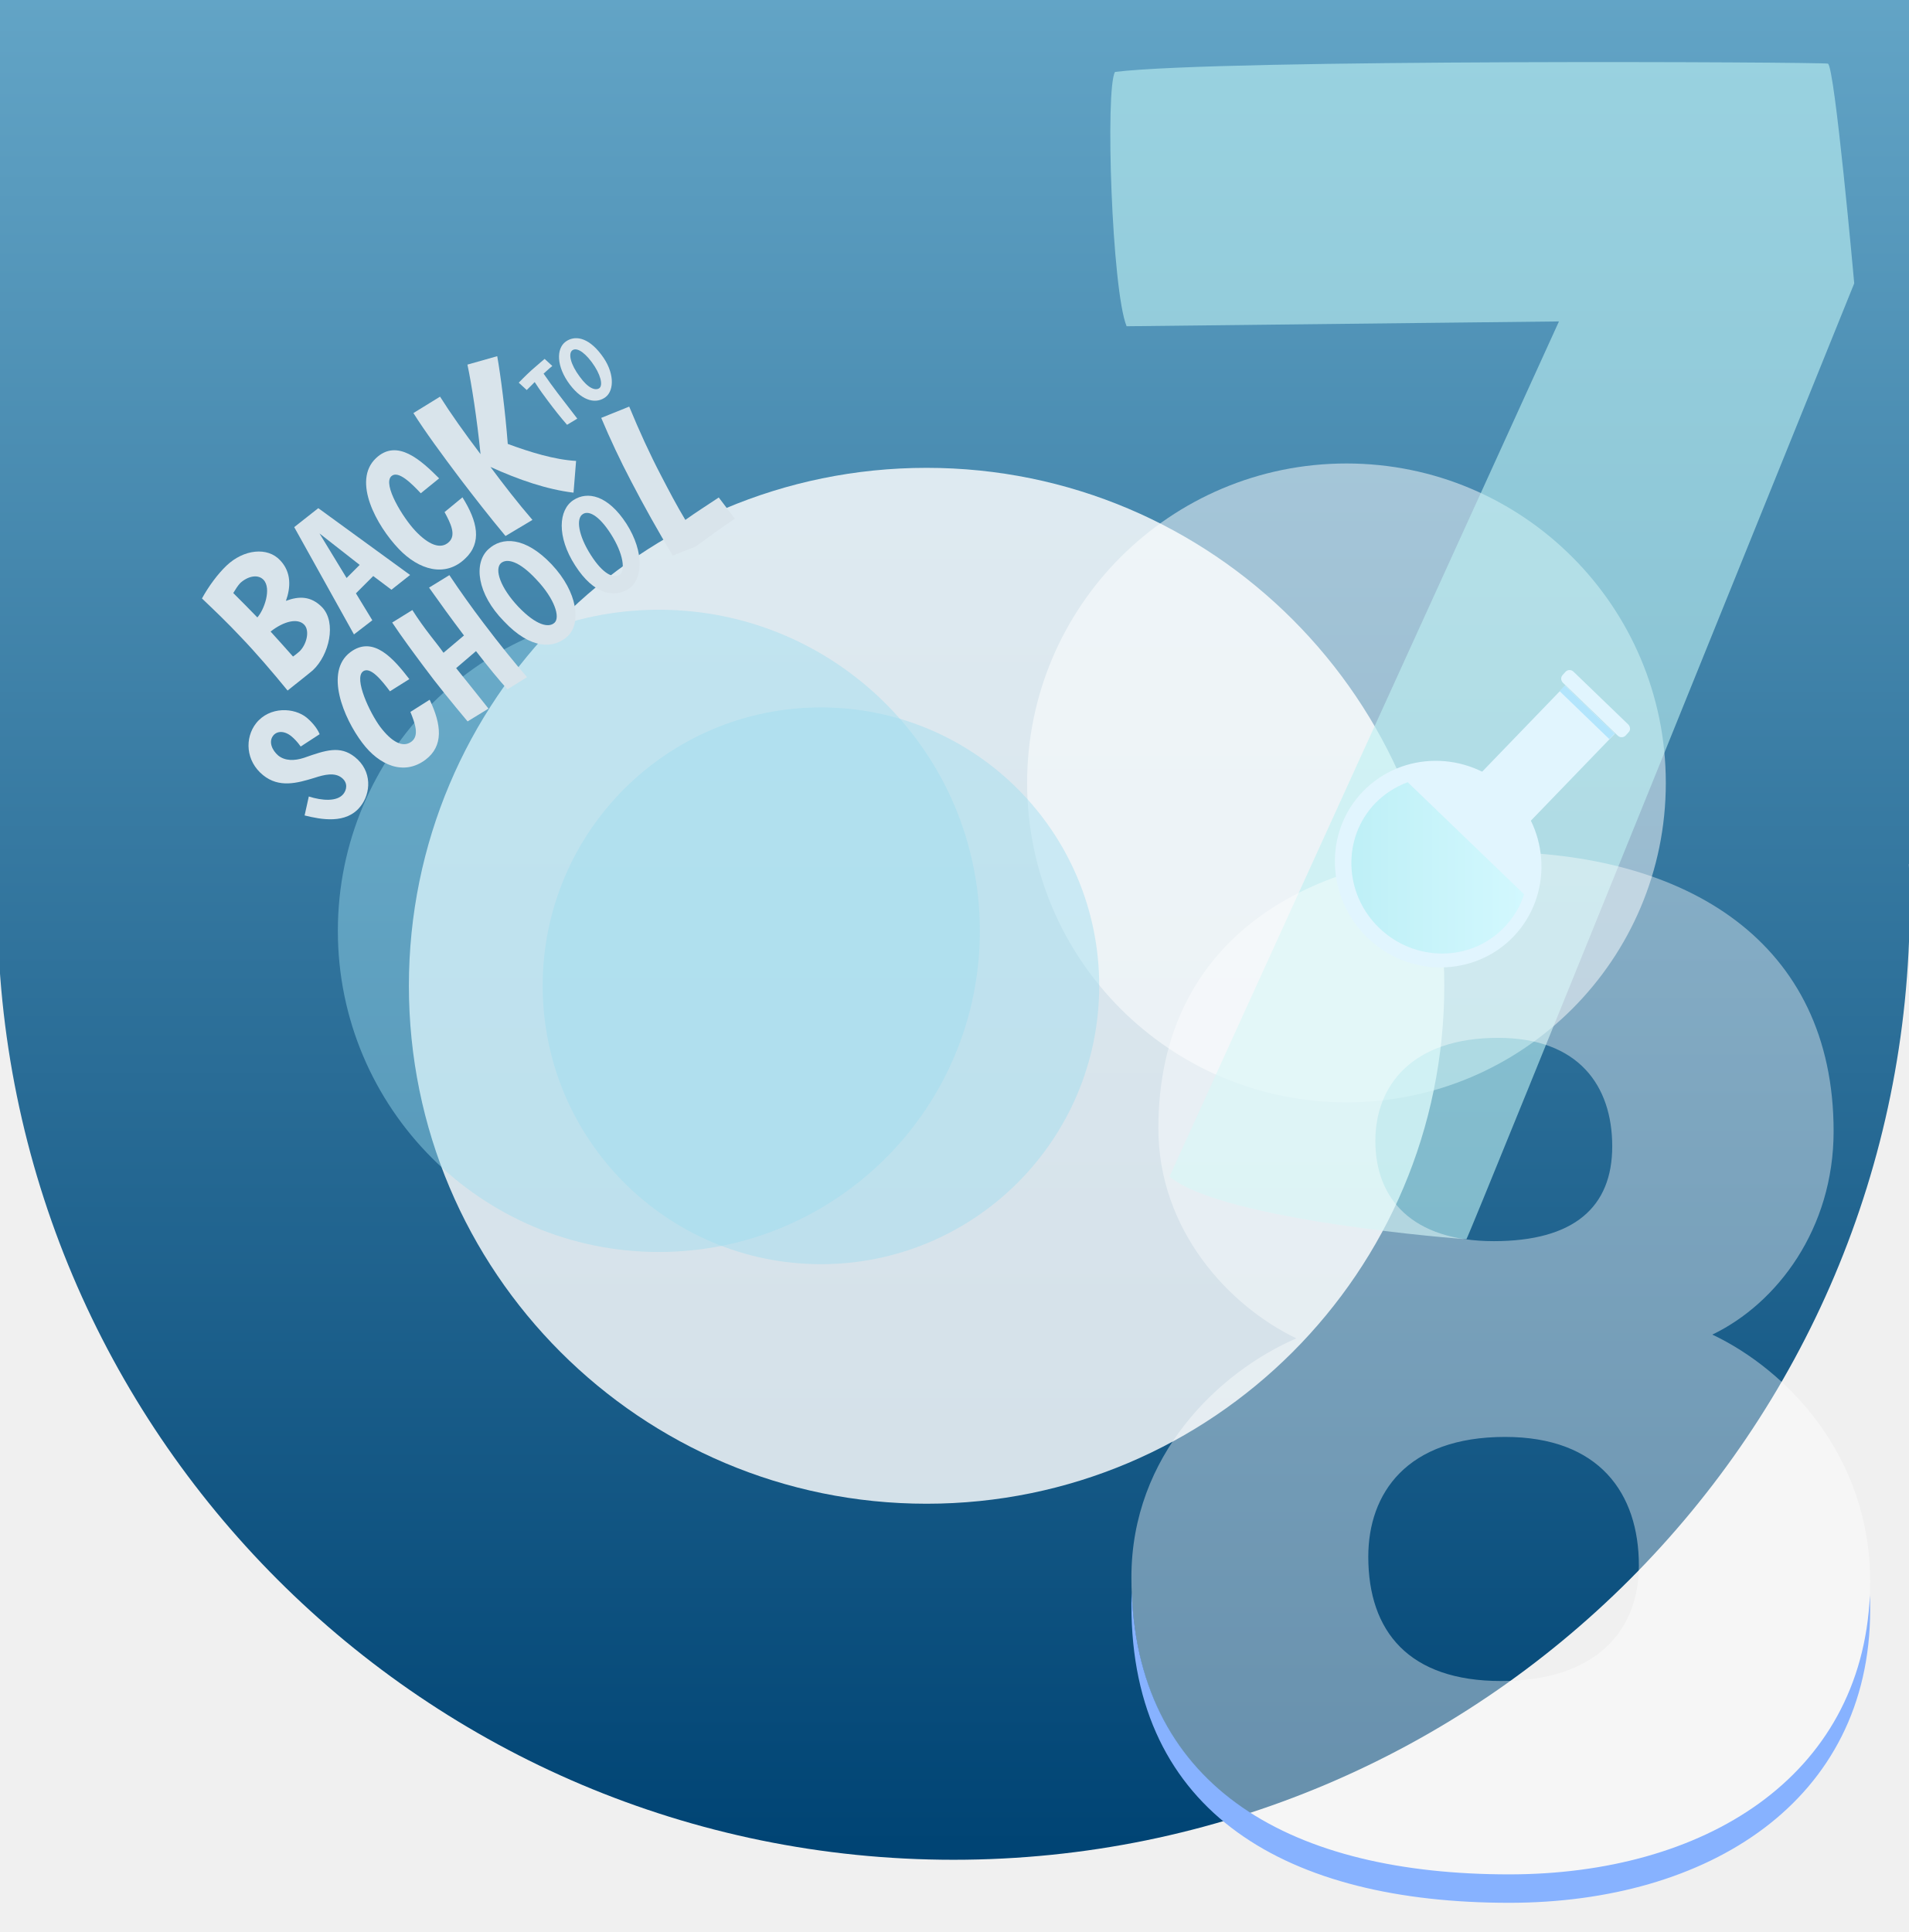
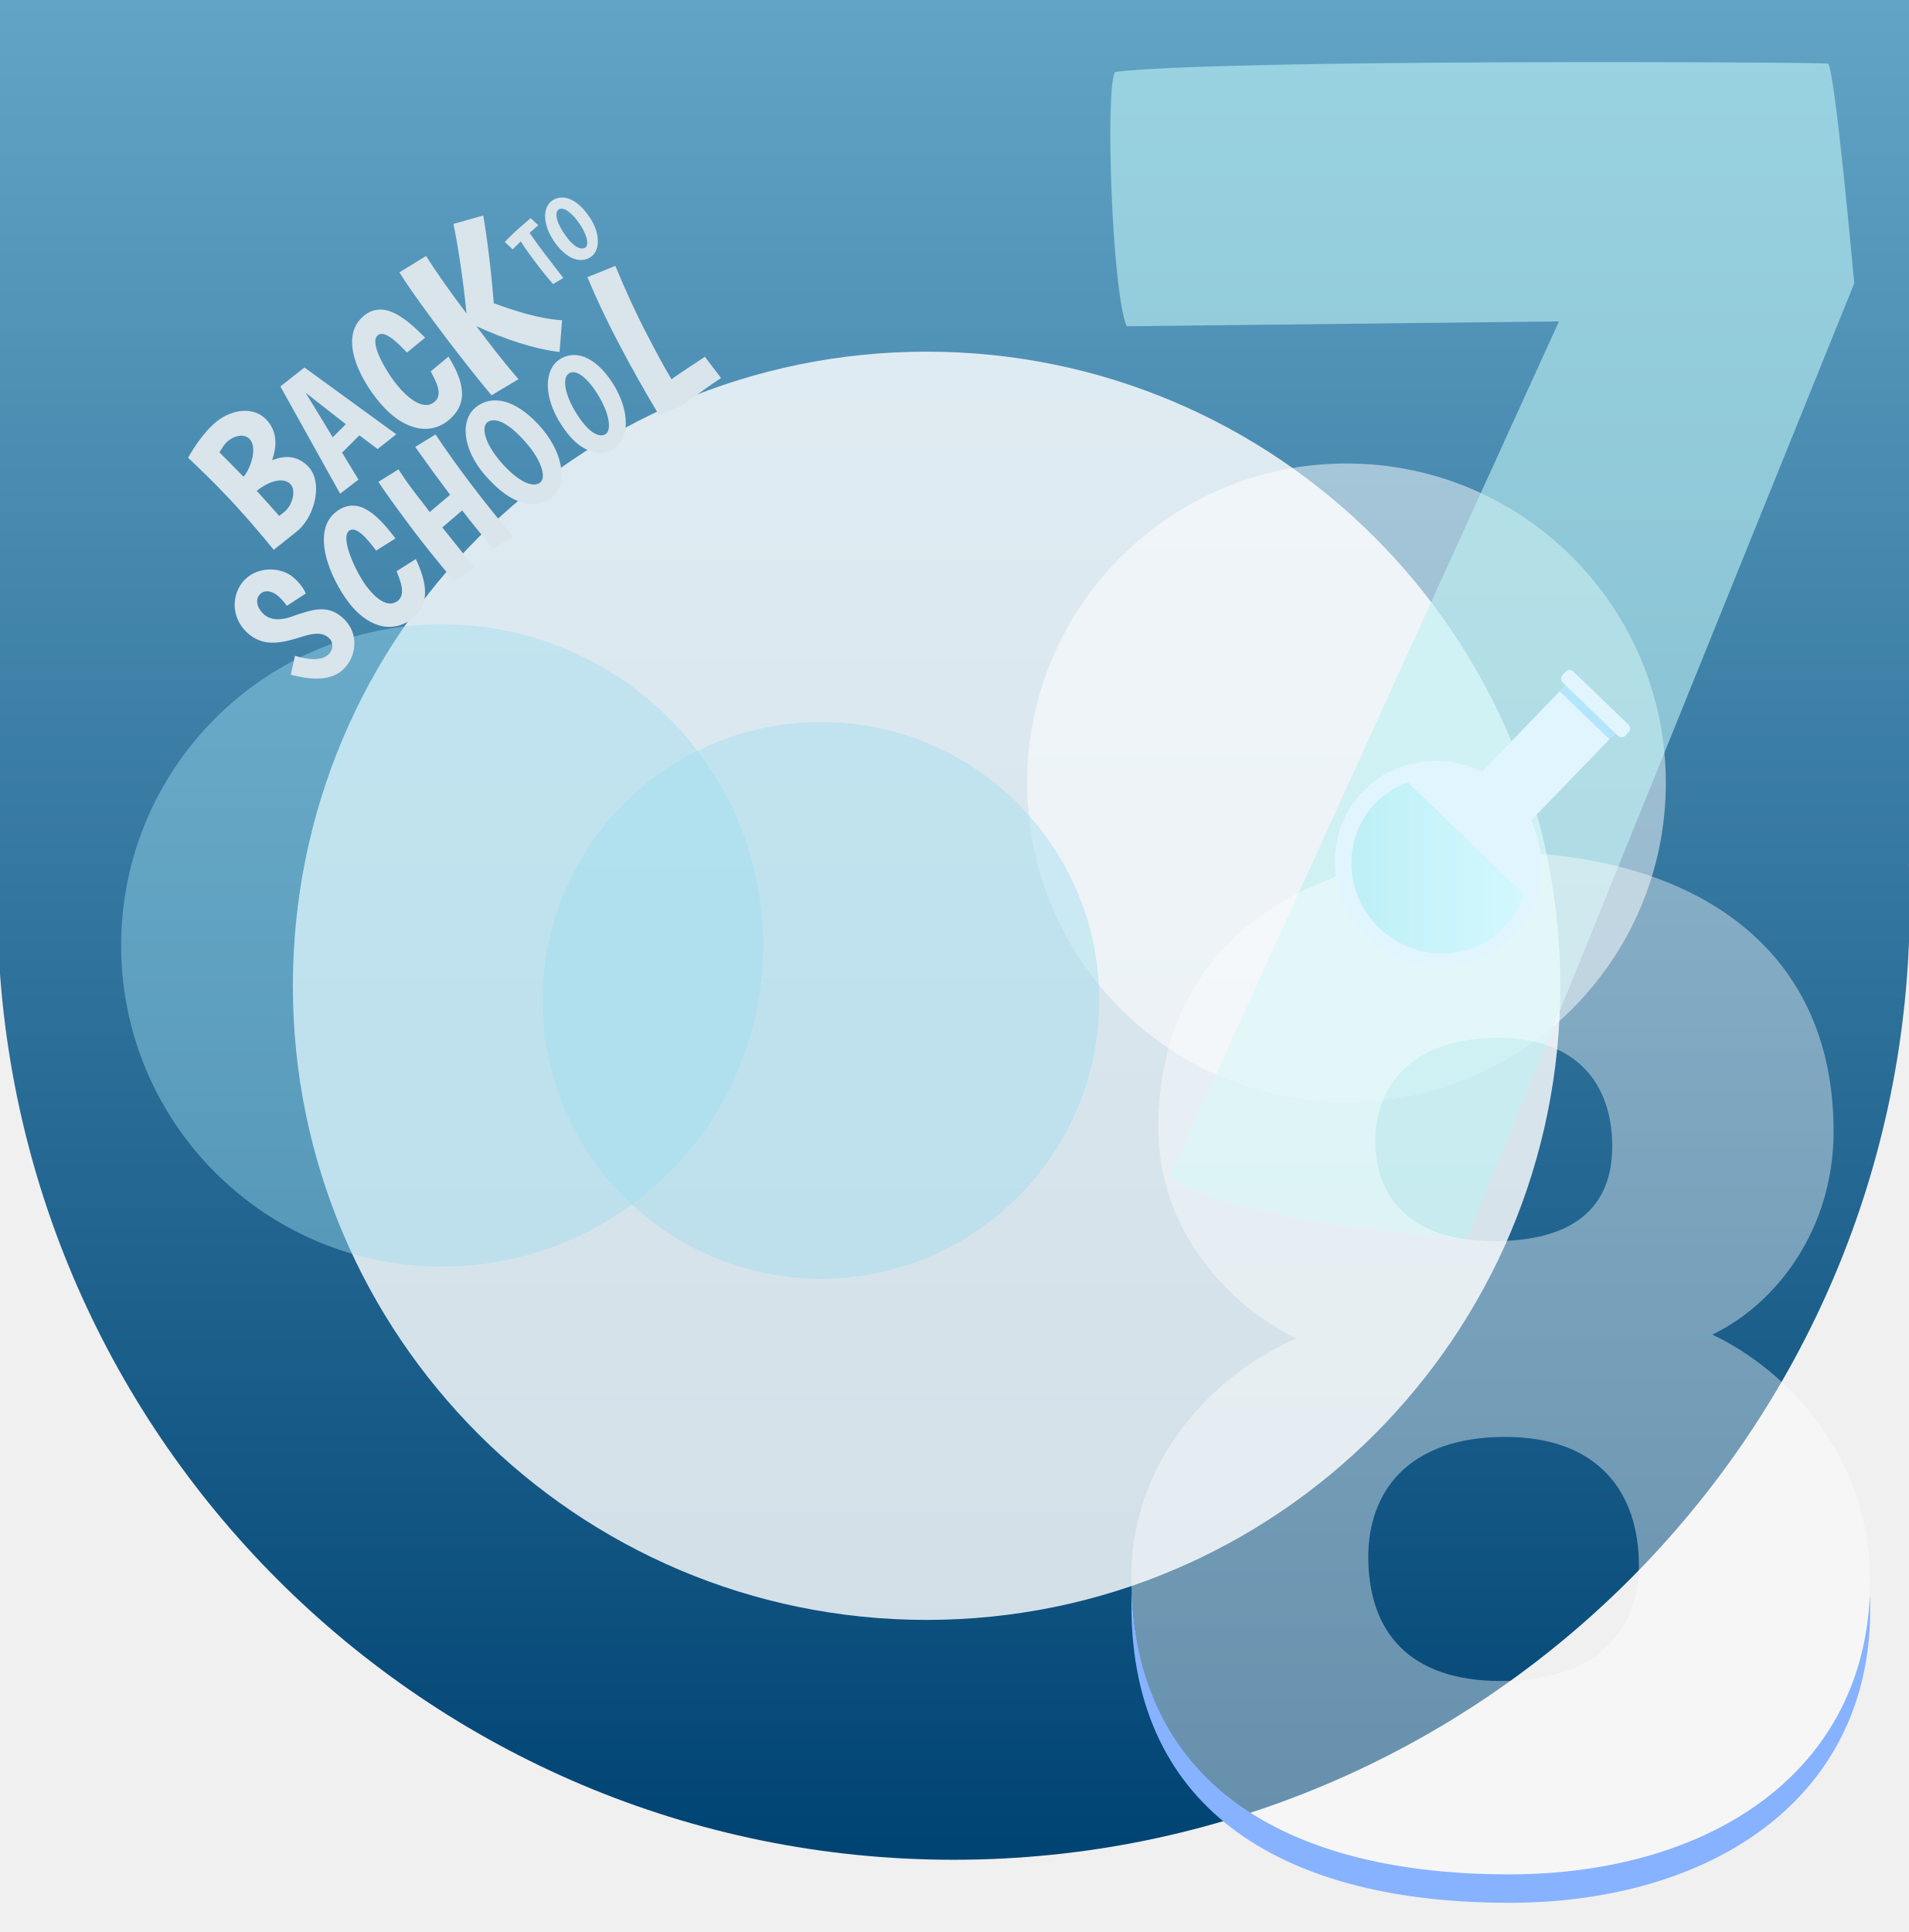
<svg xmlns="http://www.w3.org/2000/svg" xmlns:xlink="http://www.w3.org/1999/xlink" version="1.1" id="Layer_1" x="0px" y="0px" viewBox="0 0 1268.2 1283.9" style="enable-background:new 0 0 1268.2 1283.9;" xml:space="preserve">
  <style type="text/css">
	.st0{clip-path:url(#SVGID_2_);fill:url(#SVGID_3_);}
	.st1{opacity:0.82;clip-path:url(#SVGID_5_);fill:#FFFFFF;enable-background:new    ;}
	.st2{opacity:0.5;clip-path:url(#SVGID_7_);fill:#FFFFFF;enable-background:new    ;}
	.st3{opacity:0.61;clip-path:url(#SVGID_9_);}
	.st4{fill:#BEF1F2;}
	.st5{clip-path:url(#SVGID_11_);}
	.st6{opacity:0.4;}
	.st7{fill:#FFFFFF;}
	.st8{clip-path:url(#SVGID_13_);fill:#87B2FF;}
	.st9{opacity:0.44;clip-path:url(#SVGID_15_);fill:#9DDDEF;enable-background:new    ;}
	.st10{opacity:0.44;clip-path:url(#SVGID_17_);fill:#9DDDEF;enable-background:new    ;}
	.st11{clip-path:url(#SVGID_19_);}
	.st12{fill:#E1F5FE;}
	.st13{opacity:0.27;fill:url(#SVGID_20_);enable-background:new    ;}
	.st14{fill:#B3E5FC;}
	.st15{clip-path:url(#SVGID_22_);}
	.st16{fill:#D9E4EB;}
</style>
  <g>
    <g>
      <defs>
-         <rect id="SVGID_1_" x="-3" y="0" width="1292.7" height="1274.2" />
+         <rect id="SVGID_1_" x="-3" width="1292.7" height="1274.2" />
      </defs>
      <clipPath id="SVGID_2_">
        <use xlink:href="#SVGID_1_" style="overflow:visible;" />
      </clipPath>
-       <linearGradient id="SVGID_3_" gradientUnits="userSpaceOnUse" x1="1233.625" y1="-587.592" x2="1233.625" y2="6173.355" gradientTransform="matrix(0.5689 0 0 -0.5689 -68.1662 901.7092)">
+       <linearGradient id="SVGID_3_" gradientUnits="userSpaceOnUse" x1="1358.671" y1="928.273" x2="1358.671" y2="-5832.317" gradientTransform="matrix(0.5689 0 0 0.5689 -139.2977 707.8054)">
        <stop offset="2.434593e-03" style="stop-color:#004474" />
        <stop offset="0.289" style="stop-color:#599BBE" />
        <stop offset="0.476" style="stop-color:#8FCFEB" />
        <stop offset="0.508" style="stop-color:#99D2EC" />
        <stop offset="0.663" style="stop-color:#C5E2EE" />
        <stop offset="0.803" style="stop-color:#E5EDF0" />
        <stop offset="0.92" style="stop-color:#F8F4F2" />
        <stop offset="1" style="stop-color:#FFF6F2" />
      </linearGradient>
      <path class="st0" d="M1269-1974.5c0-351-284.5-635.7-635.3-635.7S-1.7-2325.6-1.7-1974.5c0,18.1,0.9,35.8,2.3,53.6h-2.3V574.2h0.6    c-0.4,8.7-0.6,17.3-0.6,26c0,351,284.5,635.7,635.3,635.7S1269,951.3,1269,600.3c0-8.7-0.2-17.5-0.6-26h0.6V-1921h-2.3    C1268.1-1938.5,1269-1956.4,1269-1974.5z" />
    </g>
+   </g>
+   <g>
    <g>
      <defs>
-         <rect id="SVGID_4_" x="-3" y="0" width="1292.7" height="1274.2" />
+         <rect id="SVGID_4_" x="-3" width="1292.7" height="1274.2" />
      </defs>
      <clipPath id="SVGID_5_">
        <use xlink:href="#SVGID_4_" style="overflow:visible;" />
      </clipPath>
-       <ellipse class="st1" cx="615.7" cy="655.1" rx="344" ry="344.2" />
+       <ellipse class="st1" cx="615.7" cy="655.1" rx="421.1" ry="421.4" />
    </g>
+   </g>
+   <g>
    <g>
      <defs>
-         <rect id="SVGID_6_" x="-3" y="0" width="1292.7" height="1274.2" />
+         <rect id="SVGID_6_" x="-3" width="1292.7" height="1274.2" />
      </defs>
      <clipPath id="SVGID_7_">
        <use xlink:href="#SVGID_6_" style="overflow:visible;" />
      </clipPath>
      <ellipse class="st2" cx="894.7" cy="520.3" rx="212.2" ry="212.3" />
    </g>
+   </g>
+   <g>
    <g>
      <defs>
-         <rect id="SVGID_8_" x="-3" y="0" width="1292.7" height="1274.2" />
+         <rect id="SVGID_8_" x="-3" width="1292.7" height="1274.2" />
      </defs>
      <clipPath id="SVGID_9_">
        <use xlink:href="#SVGID_8_" style="overflow:visible;" />
      </clipPath>
      <g class="st3">
        <path class="st4" d="M1035.9,213.6l-287.3,3.2c-9.8-24.1-14.3-157.9-7.7-169c70.2-8.7,471.6-6.6,473.7-5.5     c4.5,1.1,17.5,146,17.5,146S975.5,823.5,974.4,823.5c-2.1,0-162.3-12.2-197.3-41.6L1035.9,213.6z" />
      </g>
    </g>
+   </g>
+   <g>
    <g>
      <defs>
-         <rect id="SVGID_10_" x="-3" y="0" width="1292.7" height="1274.2" />
+         <rect id="SVGID_10_" x="-3" width="1292.7" height="1274.2" />
      </defs>
      <clipPath id="SVGID_11_">
        <use xlink:href="#SVGID_10_" style="overflow:visible;" />
      </clipPath>
      <g class="st5">
        <g class="st6">
          <path class="st7" d="M861.4,889.4c-45-21.6-91.7-72.1-91.7-139.6c0-125.7,99.4-183.7,222-183.7c129.2,0,226.7,60,226.7,185.7      c0,64.7-37.5,114.4-80.6,135.1c49.7,23.5,104.9,80.7,104.9,164.1c0,127.4-107.7,195-239.9,195c-147.2,0-251-59.1-251-197.8      C751.8,967.1,809.8,911.8,861.4,889.4z M997.3,1117.1c62.7,0,91.7-32.9,91.7-76.8c0-47.8-26.2-85.4-88.9-85.4      c-65.5,0-90.9,37.6-90.9,79.6C909.2,1084.3,936.3,1117.1,997.3,1117.1z M1071.3,761.8c0-40.3-22.4-72.1-75.9-72.1      c-57.2,0-81.5,31.8-81.5,68.5c0,38.4,24.3,66.6,78.7,66.6C1045.9,824.8,1071.3,802.2,1071.3,761.8z" />
        </g>
      </g>
    </g>
+   </g>
+   <g>
    <g>
      <defs>
-         <rect id="SVGID_12_" x="-3" y="0" width="1292.7" height="1274.2" />
+         <rect id="SVGID_12_" x="-3" width="1292.7" height="1274.2" />
      </defs>
      <clipPath id="SVGID_13_">
        <use xlink:href="#SVGID_12_" style="overflow:visible;" />
      </clipPath>
      <path class="st8" d="M1002.8,1245.6c-143.3,0-245.7-56.1-250.8-187.4c-0.2,2.8-0.2,5.8-0.2,8.5c0,138.7,104.1,197.8,251,197.8    c132,0,239.9-67.4,239.9-195c0-3.2,0-6.2-0.2-9.4C1237,1181.6,1131.6,1245.6,1002.8,1245.6z" />
    </g>
+   </g>
+   <g>
    <g>
      <defs>
-         <rect id="SVGID_14_" x="-3" y="0" width="1292.7" height="1274.2" />
+         <rect id="SVGID_14_" x="-3" y="9.7" width="1292.7" height="1274.2" />
      </defs>
      <clipPath id="SVGID_15_">
        <use xlink:href="#SVGID_14_" style="overflow:visible;" />
      </clipPath>
-       <ellipse class="st9" cx="545.5" cy="655.1" rx="184.9" ry="185" />
+       <ellipse class="st9" cx="545.5" cy="664.8" rx="184.9" ry="185" />
    </g>
+   </g>
+   <g>
    <g>
      <defs>
-         <rect id="SVGID_16_" x="-3" y="0" width="1292.7" height="1274.2" />
+         <rect id="SVGID_16_" x="-147" y="9.7" width="1292.7" height="1274.2" />
      </defs>
      <clipPath id="SVGID_17_">
        <use xlink:href="#SVGID_16_" style="overflow:visible;" />
      </clipPath>
-       <ellipse class="st10" cx="437.8" cy="618.6" rx="213.3" ry="213.4" />
+       <ellipse class="st10" cx="293.8" cy="628.3" rx="213.3" ry="213.4" />
    </g>
+   </g>
+   <g>
    <g>
      <defs>
-         <rect id="SVGID_18_" x="-3" y="0" width="1292.7" height="1274.2" />
+         <rect id="SVGID_18_" x="-3" width="1292.7" height="1274.2" />
      </defs>
      <clipPath id="SVGID_19_">
        <use xlink:href="#SVGID_18_" style="overflow:visible;" />
      </clipPath>
      <g class="st11">
-         <path class="st12" d="M1005.6,622.5c-26,26.9-69.5,27.3-97,0.6c-27.5-26.7-29-70.2-3-97.1c26-26.9,69.5-27.3,97-0.6     C1030.3,551.8,1031.6,595.4,1005.6,622.5z" />
-         <rect x="933.4" y="500.9" transform="matrix(0.6944 -0.7196 0.7196 0.6944 -69.4741 884.0659)" class="st12" width="145.3" height="45.9" />
-         <linearGradient id="SVGID_20_" gradientUnits="userSpaceOnUse" x1="1698.218" y1="571.188" x2="1899.822" y2="571.188" gradientTransform="matrix(0.5689 0 0 -0.5689 -68.1662 901.7092)">
+         <path class="st12" d="M1005.6,622.5c-26,26.9-69.5,27.3-97,0.6s-29-70.2-3-97.1c26-26.9,69.5-27.3,97-0.6     C1030.3,551.8,1031.6,595.4,1005.6,622.5z" />
+         <rect x="933.4" y="500.9" transform="matrix(0.6944 -0.7196 0.7196 0.6944 -69.5102 884.0751)" class="st12" width="145.3" height="45.9" />
+         <linearGradient id="SVGID_20_" gradientUnits="userSpaceOnUse" x1="1823.268" y1="-230.388" x2="2024.956" y2="-230.388" gradientTransform="matrix(0.5689 0 0 0.5689 -139.2977 707.8054)">
          <stop offset="2.434593e-03" style="stop-color:#61E0E3" />
          <stop offset="1" style="stop-color:#ABFFFF" />
        </linearGradient>
        <path class="st13" d="M935.4,519.8c-8.1,3-15.4,7.7-21.5,13.9c-22.2,23-21.1,60.2,2.6,83c23.7,22.8,60.8,22.6,83-0.4     c6.2-6.4,10.7-13.9,13.2-22L935.4,519.8z" />
        <path class="st12" d="M1081.9,481.4l-36.3-35c-1.5-1.5-3.8-1.5-5.3,0l-1.9,2.1c-1.5,1.5-1.3,3.8,0.2,5.3l36.3,35     c1.5,1.5,3.8,1.5,5.3,0l1.9-2.1C1083.6,485.3,1083.4,482.9,1081.9,481.4z" />
-         <rect x="1052" y="450.4" transform="matrix(0.6944 -0.7196 0.7196 0.6944 -18.3213 903.5344)" class="st14" width="5.1" height="45.9" />
+         <rect x="1052" y="450.4" transform="matrix(0.6944 -0.7196 0.7196 0.6944 -18.352 903.5363)" class="st14" width="5.1" height="45.9" />
      </g>
    </g>
+   </g>
+   <g>
    <g>
      <defs>
-         <rect id="SVGID_21_" x="-3" y="0" width="1292.7" height="1274.2" />
+         <rect id="SVGID_21_" x="-12.3" y="-93.5" width="1292.7" height="1274.2" />
      </defs>
      <clipPath id="SVGID_22_">
        <use xlink:href="#SVGID_21_" style="overflow:visible;" />
      </clipPath>
      <g class="st15">
-         <path class="st16" d="M150.6,375.8c11.3-10.7,27.1-12.6,35.6-3.4c7.5,7.9,7,17.9,3.8,26.9c8.5-3.2,16.6-3.4,24.1,4.3     c9.6,10.2,4.7,31.6-6.2,41.8c-1.3,1.1-2.3,1.9-3.4,2.8l-13.4,10.7c-9.8-12-21.1-25.2-31.1-35.6c-9-9.6-17.3-17.5-25.8-25.6     C138.6,389.7,144.6,381.5,150.6,375.8z M179.8,419.7c4.9,5.3,9.8,10.9,14.9,16.6c1.3-0.9,2.6-1.9,4.3-3.4     c4.7-4.5,7-13.7,3.2-17.7C197.9,410.6,188.7,412.7,179.8,419.7z M155,394.1c5.3,5.3,10.9,10.9,16,16.2c4.5-4.9,9.6-19.2,4.1-25     c-3.6-3.8-10.2-2.6-15.4,2.1C158,389.2,156.5,391.6,155,394.1z" />
-         <path class="st16" d="M248,382.8l-11.5,11.5l10.9,17.9l-12.2,9.4l-39.7-71.3l16-12.6l61,44.4l-12.4,9.8L248,382.8z M230.3,384.1     l8.7-8.7l-26.7-20.9L230.3,384.1z" />
-         <path class="st16" d="M279.6,327.8c-6-6.4-15.1-15.6-19.6-11.3c-5.8,5.5,7.7,27.5,16,36.3c8.5,9,16.8,12.8,22.4,7.3     c4.9-4.7,0.9-12.6-3-19.8l11.9-9.8c10,16,13.2,30.1,1.7,40.8c-13.2,12.6-30.7,7.5-44.1-6.6c-14.5-15.2-31.1-45-15.1-60.2     c14.1-13.4,30.1,1.5,42,13.4L279.6,327.8z" />
-         <path class="st16" d="M330.4,236.7c2.3,13,5.3,36.3,7,58.3c14.9,5.5,31.1,10.5,45.4,11.3l-1.7,21.1c-17.5-2.1-36.3-8.5-55.2-17.1     c8.7,11.7,18.3,24.1,27.9,35.2l-17.9,10.7c-10.7-12.8-20.3-25.2-30.1-38c-11.9-15.8-23.5-31.6-31.1-43.7l17.7-10.9     c7,11.1,16.2,24.1,26.9,38.2c-2.3-23.3-6-46.9-8.7-59.5L330.4,236.7z" />
-         <path class="st16" d="M376.8,282.3c-4.3-4.9-8.7-10.5-12.8-16c-3-4.1-4.7-6.2-8.7-12.4c-3,3-5.3,5.3-5.3,5.3l-5.3-4.9     c0,0,4.3-4.5,8.5-8.3c4.3-3.8,8.7-7.5,8.7-7.5l5.1,4.7c0,0-2.6,2.1-5.8,5.1c3.4,4.9,6,8.5,9.4,13c4.5,5.8,8.7,11.3,13,16.9     L376.8,282.3z" />
-         <path class="st16" d="M375.8,227.1c5.8-4.3,14.7-3.4,23.7,8.5c9,11.7,8.7,23.7,3,28.2c-5.8,4.5-14.9,3.6-23.9-8.3     C369.6,243.5,369.6,231.7,375.8,227.1z M398.2,258c2.6-1.9,1.1-9.2-5.1-17.5c-6-7.9-10.5-9.4-12.8-7.7c-2.8,2.1-1.3,9.2,4.9,17.5     C390.9,258.2,395.6,259.7,398.2,258z" />
-         <path class="st16" d="M199.8,496.1c-2.1-3-4.3-5.3-6.4-7c-4.9-3.8-9.6-3.2-11.9-0.2c-3.2,4.1-0.6,9.8,3.4,13.2     c4.5,3.6,10.7,3.6,17.1,1.5c14.5-5.1,23.9-8.3,33.7-0.6c11.9,9.4,10.7,24.3,3.8,32.9c-9.4,12-26.2,8.7-37.1,6l2.8-12.6     c8.7,2.8,18.8,3.6,23-1.7c2.1-2.6,3.2-7.3-1.1-10.7c-4.7-3.8-11.7-2.1-18.1,0c-11.7,3.6-23.5,6.8-34.1-1.7     c-11.7-9.4-12.4-24.8-4.7-34.6c9-11.3,25.4-10.5,33.7-3.6c2.3,1.9,6.6,6.2,8.5,10.9L199.8,496.1z" />
-         <path class="st16" d="M259.1,459.4c-5.1-6.8-13-16.9-17.9-13.2c-6.2,4.7,4.5,27.5,11.5,36.9c7.3,9.6,14.9,14.3,20.9,9.6     c5.1-4.1,2.1-12.2-0.9-19.6l12.8-8.1c7.9,16.6,9.4,30.7-2.8,39.9c-14.3,10.7-30.7,3.8-42-11.3c-12.4-16.4-25.2-47.2-7.9-60.2     c15.4-11.5,29,4.7,39.2,17.9L259.1,459.4z" />
-         <path class="st16" d="M298.6,382.2c7,10.5,14.9,21.6,22.8,32c10.5,13.9,20.9,26.7,28.8,35.8l-13,8.1     c-5.3-5.8-12.8-14.9-20.9-25.4l-13.2,11.3c7.3,9,14.3,17.9,21.5,26.9l-13.9,8.5c-10.2-12.2-20.3-24.5-29.6-37.1     c-7-9.4-14.1-19-20.5-28.6l13.4-8.3c3.8,6,7.9,11.7,12.4,17.5c2.6,3.4,5.8,7.3,8.3,10.9l13.6-11.5c-8.1-10.7-16-21.6-23.2-31.8     L298.6,382.2z" />
-         <path class="st16" d="M324.4,365.1c9-8.5,24.5-8.7,42.2,10c17.5,18.6,19.6,39.1,10.7,47.6c-9.2,8.7-24.7,9-42.4-9.8     C316.9,394.6,314.6,374.3,324.4,365.1z M368.5,413.8c3.8-3.6,0.2-15.8-12.2-28.8c-11.5-12.4-19.6-14.1-23.5-10.7     c-4.3,4.1-0.4,16.2,11.7,29C356.4,415.7,364.7,417.4,368.5,413.8z" />
-         <path class="st16" d="M381.1,332.3c9.2-6,22.8-3.4,35.2,15.8c12.2,19.2,10.7,37.3,1.3,43.3c-9.4,6-23,3.8-35.4-15.6     C369.8,356.6,371.1,338.7,381.1,332.3z M411.6,382c4.1-2.6,2.8-13.9-5.8-27.3c-8.1-12.6-14.9-15.6-18.6-13     c-4.5,2.8-3,14.1,5.5,27.3C400.7,381.5,407.6,384.5,411.6,382z" />
-         <path class="st16" d="M447,369.2c-9.8-16.4-19.2-33.1-27.7-49.5c-7.3-13.9-13.9-28-19.8-42l18.6-7.5c6.6,16,13.6,31.4,21.3,46.1     c5.1,9.8,10.2,19.6,16,29.2c6.8-4.9,14.9-10,22.2-14.9l10.7,14.1c-7.7,5.1-15.4,10.7-26.2,18.6L447,369.2z" />
+         <path class="st16" d="M141.4,282.3c11.3-10.7,27.1-12.6,35.6-3.4c7.5,7.9,7,17.9,3.8,26.9c8.5-3.2,16.6-3.4,24.1,4.3     c9.6,10.2,4.7,31.6-6.2,41.8c-1.3,1.1-2.3,1.9-3.4,2.8l-13.4,10.7c-9.8-12-21.1-25.2-31.1-35.6c-9-9.6-17.3-17.5-25.8-25.6     C129.4,296.2,135.4,288,141.4,282.3z M170.6,326.2c4.9,5.3,9.8,10.9,14.9,16.6c1.3-0.9,2.6-1.9,4.3-3.4c4.7-4.5,7-13.7,3.2-17.7     C188.6,317.1,179.4,319.2,170.6,326.2z M145.8,300.6c5.3,5.3,10.9,10.9,16,16.2c4.5-4.9,9.6-19.2,4.1-25     c-3.6-3.8-10.2-2.6-15.4,2.1C148.8,295.7,147.3,298.1,145.8,300.6z" />
+         <path class="st16" d="M238.8,289.3l-11.5,11.5l10.9,17.9l-12.2,9.4l-39.7-71.3l16-12.6l61,44.4l-12.4,9.8L238.8,289.3z      M221.1,290.6l8.7-8.7L203.1,261L221.1,290.6z" />
+         <path class="st16" d="M270.4,234.3c-6-6.4-15.1-15.6-19.6-11.3c-5.8,5.5,7.7,27.5,16,36.3c8.5,9,16.8,12.8,22.4,7.3     c4.9-4.7,0.9-12.6-3-19.8L298,237c10,16,13.2,30.1,1.7,40.8c-13.2,12.6-30.7,7.5-44.1-6.6c-14.5-15.2-31.1-45-15.1-60.2     c14.1-13.4,30.1,1.5,42,13.4L270.4,234.3z" />
+         <path class="st16" d="M321.1,143.2c2.3,13,5.3,36.3,7,58.3c14.9,5.5,31.1,10.5,45.4,11.3l-1.7,21.1c-17.5-2.1-36.3-8.5-55.2-17.1     c8.7,11.7,18.3,24.1,27.9,35.2l-17.9,10.7c-10.7-12.8-20.3-25.2-30.1-38c-11.9-15.8-23.5-31.6-31.1-43.7l17.7-10.9     c7,11.1,16.2,24.1,26.9,38.2c-2.3-23.3-6-46.9-8.7-59.5L321.1,143.2z" />
+         <path class="st16" d="M367.5,188.8c-4.3-4.9-8.7-10.5-12.8-16c-3-4.1-4.7-6.2-8.7-12.4c-3,3-5.3,5.3-5.3,5.3l-5.3-4.9     c0,0,4.3-4.5,8.5-8.3c4.3-3.8,8.7-7.5,8.7-7.5l5.1,4.7c0,0-2.6,2.1-5.8,5.1c3.4,4.9,6,8.5,9.4,13c4.5,5.8,8.7,11.3,13,16.9     L367.5,188.8z" />
+         <path class="st16" d="M366.5,133.6c5.8-4.3,14.7-3.4,23.7,8.5c9,11.7,8.7,23.7,3,28.2c-5.8,4.5-14.9,3.6-23.9-8.3     C360.4,150,360.4,138.2,366.5,133.6z M389,164.5c2.6-1.9,1.1-9.2-5.1-17.5c-6-7.9-10.5-9.4-12.8-7.7c-2.8,2.1-1.3,9.2,4.9,17.5     C381.6,164.7,386.4,166.2,389,164.5z" />
+         <path class="st16" d="M190.6,402.6c-2.1-3-4.3-5.3-6.4-7c-4.9-3.8-9.6-3.2-11.9-0.2c-3.2,4.1-0.6,9.8,3.4,13.2     c4.5,3.6,10.7,3.6,17.1,1.5c14.5-5.1,23.9-8.3,33.7-0.6c11.9,9.4,10.7,24.3,3.8,32.9c-9.4,12-26.2,8.7-37.1,6l2.8-12.6     c8.7,2.8,18.8,3.6,23-1.7c2.1-2.6,3.2-7.3-1.1-10.7c-4.7-3.8-11.7-2.1-18.1,0c-11.7,3.6-23.5,6.8-34.1-1.7     c-11.7-9.4-12.4-24.8-4.7-34.6c9-11.3,25.4-10.5,33.7-3.6c2.3,1.9,6.6,6.2,8.5,10.9L190.6,402.6z" />
+         <path class="st16" d="M249.9,365.9c-5.1-6.8-13-16.9-17.9-13.2c-6.2,4.7,4.5,27.5,11.5,36.9c7.3,9.6,14.9,14.3,20.9,9.6     c5.1-4.1,2.1-12.2-0.9-19.6l12.8-8.1c7.9,16.6,9.4,30.7-2.8,39.9c-14.3,10.7-30.7,3.8-42-11.3c-12.4-16.4-25.2-47.2-7.9-60.2     c15.4-11.5,29,4.7,39.2,17.9L249.9,365.9z" />
+         <path class="st16" d="M289.4,288.7c7,10.5,14.9,21.6,22.8,32c10.5,13.9,20.9,26.7,28.8,35.8l-13,8.1     c-5.3-5.8-12.8-14.9-20.9-25.4l-13.2,11.3c7.3,9,14.3,17.9,21.5,26.9l-13.9,8.5c-10.2-12.2-20.3-24.5-29.6-37.1     c-7-9.4-14.1-19-20.5-28.6l13.4-8.3c3.8,6,7.9,11.7,12.4,17.5c2.6,3.4,5.8,7.3,8.3,10.9l13.6-11.5c-8.1-10.7-16-21.6-23.2-31.8     L289.4,288.7z" />
+         <path class="st16" d="M315.1,271.6c9-8.5,24.5-8.7,42.2,10c17.5,18.6,19.6,39.1,10.7,47.6c-9.2,8.7-24.7,9-42.4-9.8     C307.6,301.1,305.4,280.8,315.1,271.6z M359.3,320.3c3.8-3.6,0.2-15.8-12.2-28.8c-11.5-12.4-19.6-14.1-23.5-10.7     c-4.3,4.1-0.4,16.2,11.7,29C347.1,322.2,355.5,323.9,359.3,320.3z" />
+         <path class="st16" d="M371.9,238.8c9.2-6,22.8-3.4,35.2,15.8c12.2,19.2,10.7,37.3,1.3,43.3c-9.4,6-23,3.8-35.4-15.6     C360.5,263.1,361.9,245.2,371.9,238.8z M402.4,288.5c4.1-2.6,2.8-13.9-5.8-27.3c-8.1-12.6-14.9-15.6-18.6-13     c-4.5,2.8-3,14.1,5.5,27.3C391.5,288,398.4,291,402.4,288.5z" />
+         <path class="st16" d="M437.8,275.7c-9.8-16.4-19.2-33.1-27.7-49.5c-7.3-13.9-13.9-28-19.8-42l18.6-7.5     c6.6,16,13.6,31.4,21.3,46.1c5.1,9.8,10.2,19.6,16,29.2c6.8-4.9,14.9-10,22.2-14.9l10.7,14.1c-7.7,5.1-15.4,10.7-26.2,18.6     L437.8,275.7z" />
        <g>
-           <path class="st16" d="M348.9,427.6" />
+           <path class="st16" d="M339.6,334.1" />
        </g>
      </g>
    </g>
  </g>
</svg>
